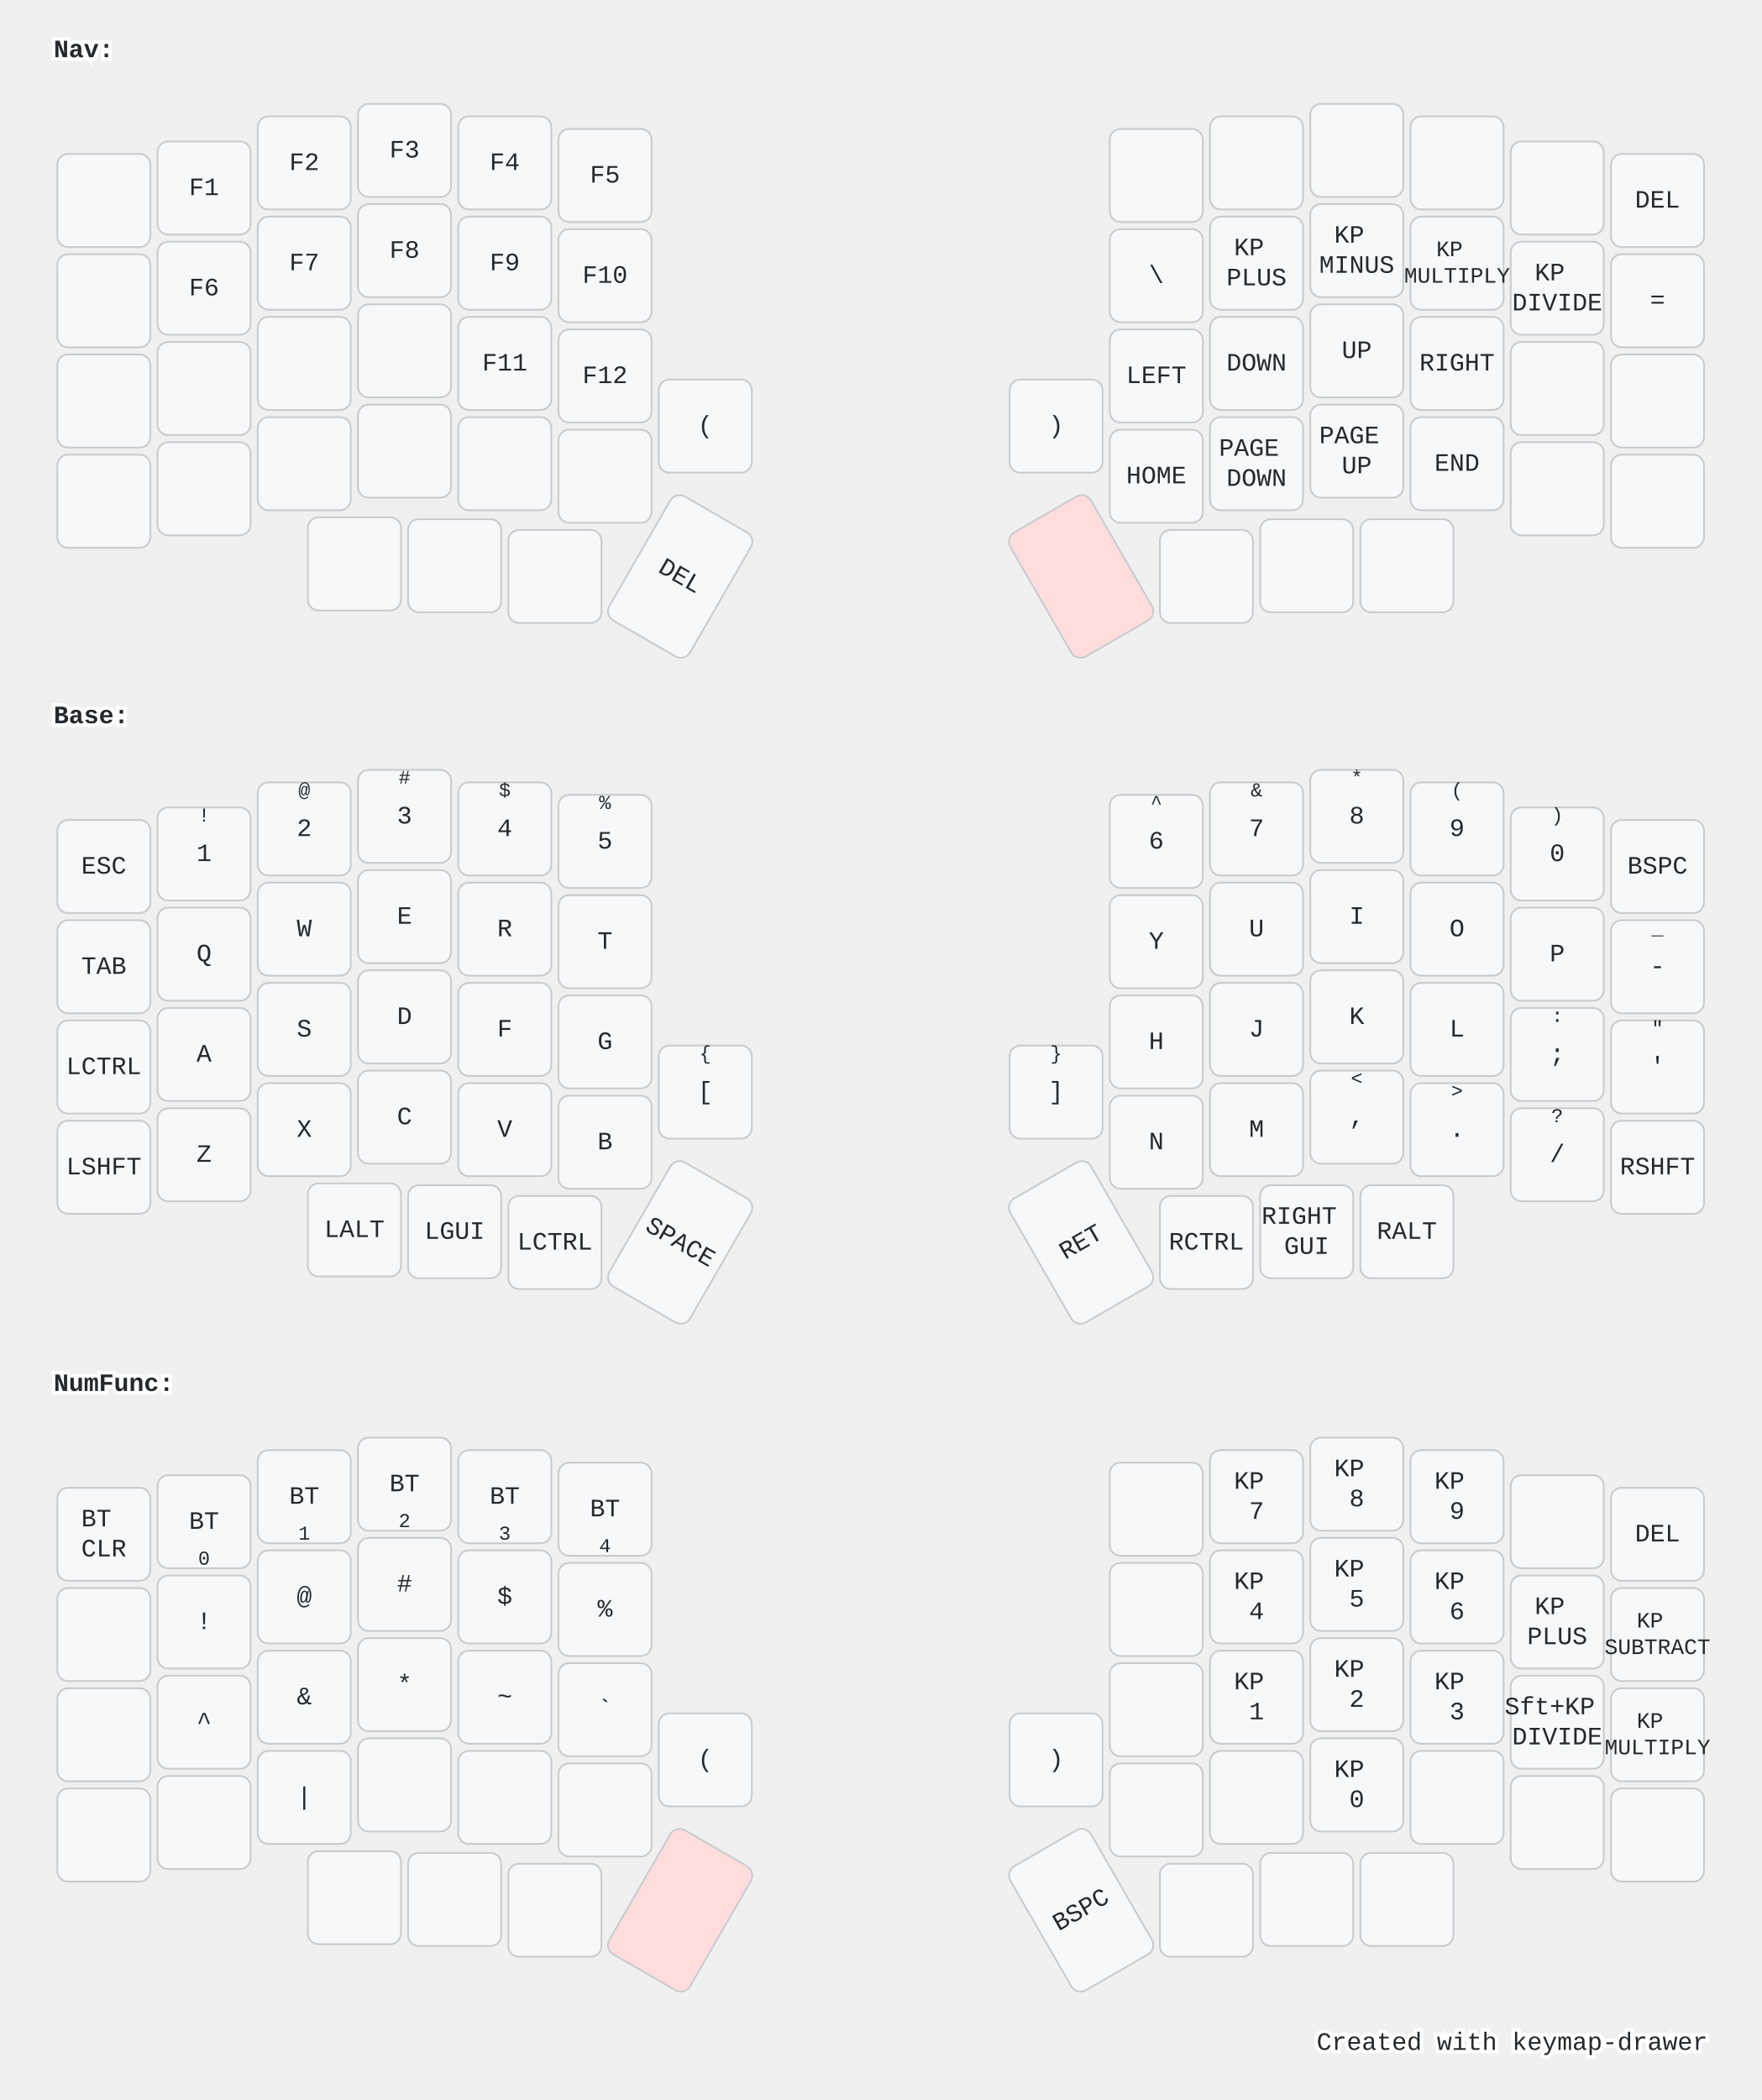
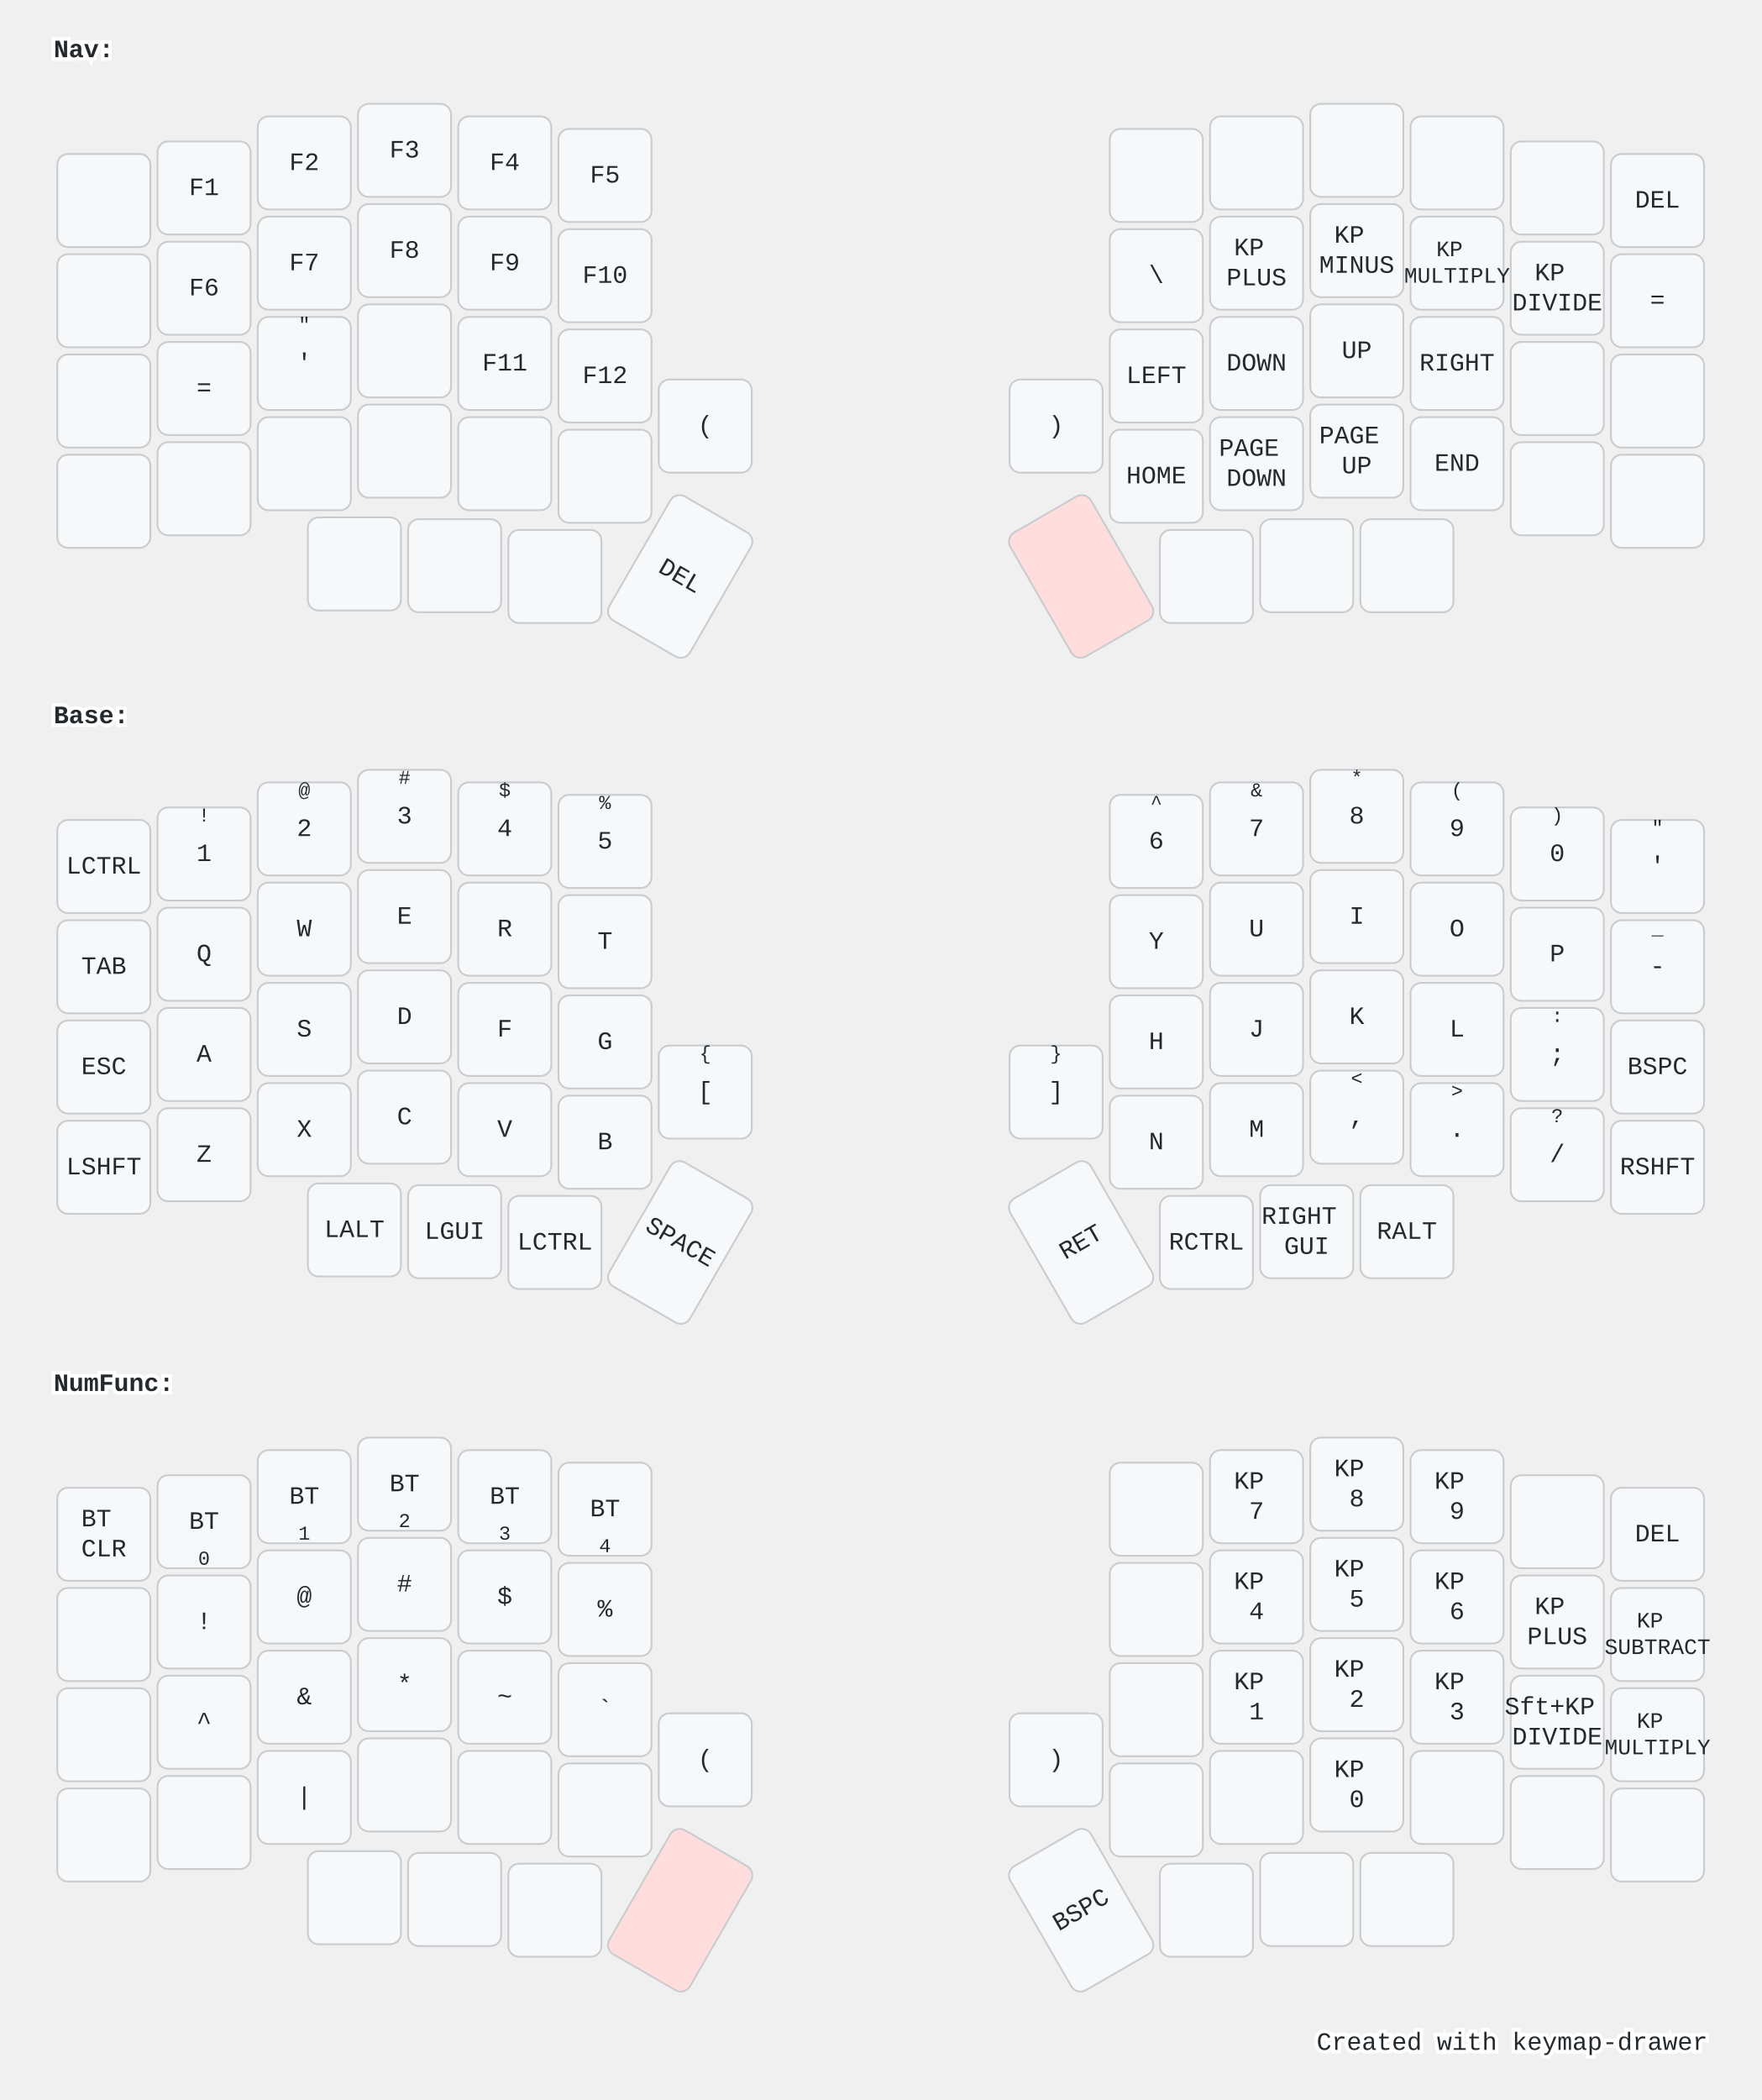
<svg xmlns="http://www.w3.org/2000/svg" width="984" height="1173" viewBox="0 0 984 1173" class="keymap">
  <style>/* inherit to force styles through use tags */
svg path {
    fill: inherit;
}

/* font and background color specifications */
svg.keymap {
    font-family: SFMono-Regular,Consolas,Liberation Mono,Menlo,monospace;
    font-size: 14px;
    font-kerning: normal;
    text-rendering: optimizeLegibility;
    fill: #24292e;
}

/* default key styling */
rect.key {
    fill: #f6f8fa;
}

rect.key, rect.combo {
    stroke: #c9cccf;
    stroke-width: 1;
}

/* default key side styling, only used is draw_key_sides is set */
rect.side {
    filter: brightness(90%);
}

/* color accent for combo boxes */
rect.combo, rect.combo-separate {
    fill: #cdf;
}

/* color accent for held keys */
rect.held, rect.combo.held {
    fill: #fdd;
}

/* color accent for ghost (optional) keys */
rect.ghost, rect.combo.ghost {
    stroke-dasharray: 4, 4;
    stroke-width: 2;
}

text {
    text-anchor: middle;
    dominant-baseline: middle;
}

/* styling for layer labels */
text.label {
    font-weight: bold;
    text-anchor: start;
    stroke: white;
    stroke-width: 4;
    paint-order: stroke;
}

/* styling for optional footer */
text.footer {
    text-anchor: end;
    dominant-baseline: auto;
    stroke: white;
    stroke-width: 4;
    paint-order: stroke;
}

/* styling for combo tap, and key non-tap label text */
text.combo, text.hold, text.shifted, text.left, text.right, text.tl, text.tr, text.bl, text.br {
    font-size: 11px;
}

text.hold, text.bl, text.br {
    text-anchor: middle;
    dominant-baseline: auto;
}

text.shifted, text.tl, text.tr {
    text-anchor: middle;
    dominant-baseline: hanging;
}

text.left, text.tl, text.bl {
    text-anchor: start;
}

text.right, text.tr, text.br {
    text-anchor: end;
}

text.layer-activator {
    text-decoration: underline;
}

/* styling for hold/shifted label text in combo box */
text.combo.hold, text.combo.shifted, text.combo.left, text.combo.right {
    font-size: 8px;
}

/* lighter symbol for transparent keys */
text.trans {
    fill: #7b7e81;
}

/* styling for combo dendrons */
path.combo {
    stroke-width: 1;
    stroke: gray;
    fill: none;
}

/* Start Tabler Icons Cleanup */
/* cannot use height/width with glyphs */
.icon-tabler &gt; path {
    fill: inherit;
    stroke: inherit;
    stroke-width: 2;
}
/* hide tabler's default box */
.icon-tabler &gt; path[stroke="none"][fill="none"] {
    visibility: hidden;
}
/* End Tabler Icons Cleanup */

@media (prefers-color-scheme: dark) {
svg.keymap { fill: #d1d6db; }
rect.key { fill: #3f4750; }
rect.key, rect.combo { stroke: #60666c; }
rect.combo, rect.combo-separate { fill: #1f3d7a; }
rect.held, rect.combo.held { fill: #854747; }
text.label, text.footer { stroke: black; }
text.trans { fill: #7e8184; }
path.combo { stroke: #7f7f7f; }

}</style>
  <g transform="translate(30, 0)" class="layer-Nav">
    <text x="0" y="28" class="label" id="Nav">Nav:</text>
    <g transform="translate(0, 56)">
      <g transform="translate(28, 56)" class="key keypos-0">
        <rect rx="6" ry="6" x="-26" y="-26" width="52" height="52" class="key" />
      </g>
      <g transform="translate(84, 49)" class="key keypos-1">
        <rect rx="6" ry="6" x="-26" y="-26" width="52" height="52" class="key" />
        <text x="0" y="0" class="key tap">F1</text>
      </g>
      <g transform="translate(140, 35)" class="key keypos-2">
        <rect rx="6" ry="6" x="-26" y="-26" width="52" height="52" class="key" />
        <text x="0" y="0" class="key tap">F2</text>
      </g>
      <g transform="translate(196, 28)" class="key keypos-3">
        <rect rx="6" ry="6" x="-26" y="-26" width="52" height="52" class="key" />
        <text x="0" y="0" class="key tap">F3</text>
      </g>
      <g transform="translate(252, 35)" class="key keypos-4">
        <rect rx="6" ry="6" x="-26" y="-26" width="52" height="52" class="key" />
        <text x="0" y="0" class="key tap">F4</text>
      </g>
      <g transform="translate(308, 42)" class="key keypos-5">
        <rect rx="6" ry="6" x="-26" y="-26" width="52" height="52" class="key" />
        <text x="0" y="0" class="key tap">F5</text>
      </g>
      <g transform="translate(616, 42)" class="key keypos-6">
        <rect rx="6" ry="6" x="-26" y="-26" width="52" height="52" class="key" />
      </g>
      <g transform="translate(672, 35)" class="key keypos-7">
        <rect rx="6" ry="6" x="-26" y="-26" width="52" height="52" class="key" />
      </g>
      <g transform="translate(728, 28)" class="key keypos-8">
        <rect rx="6" ry="6" x="-26" y="-26" width="52" height="52" class="key" />
      </g>
      <g transform="translate(784, 35)" class="key keypos-9">
        <rect rx="6" ry="6" x="-26" y="-26" width="52" height="52" class="key" />
      </g>
      <g transform="translate(840, 49)" class="key keypos-10">
        <rect rx="6" ry="6" x="-26" y="-26" width="52" height="52" class="key" />
      </g>
      <g transform="translate(896, 56)" class="key keypos-11">
        <rect rx="6" ry="6" x="-26" y="-26" width="52" height="52" class="key" />
        <text x="0" y="0" class="key tap">DEL</text>
      </g>
      <g transform="translate(28, 112)" class="key keypos-12">
        <rect rx="6" ry="6" x="-26" y="-26" width="52" height="52" class="key" />
      </g>
      <g transform="translate(84, 105)" class="key keypos-13">
        <rect rx="6" ry="6" x="-26" y="-26" width="52" height="52" class="key" />
        <text x="0" y="0" class="key tap">F6</text>
      </g>
      <g transform="translate(140, 91)" class="key keypos-14">
        <rect rx="6" ry="6" x="-26" y="-26" width="52" height="52" class="key" />
        <text x="0" y="0" class="key tap">F7</text>
      </g>
      <g transform="translate(196, 84)" class="key keypos-15">
        <rect rx="6" ry="6" x="-26" y="-26" width="52" height="52" class="key" />
        <text x="0" y="0" class="key tap">F8</text>
      </g>
      <g transform="translate(252, 91)" class="key keypos-16">
        <rect rx="6" ry="6" x="-26" y="-26" width="52" height="52" class="key" />
        <text x="0" y="0" class="key tap">F9</text>
      </g>
      <g transform="translate(308, 98)" class="key keypos-17">
        <rect rx="6" ry="6" x="-26" y="-26" width="52" height="52" class="key" />
        <text x="0" y="0" class="key tap">F10</text>
      </g>
      <g transform="translate(616, 98)" class="key keypos-18">
        <rect rx="6" ry="6" x="-26" y="-26" width="52" height="52" class="key" />
        <text x="0" y="0" class="key tap">\</text>
      </g>
      <g transform="translate(672, 91)" class="key keypos-19">
        <rect rx="6" ry="6" x="-26" y="-26" width="52" height="52" class="key" />
        <text x="0" y="0" class="key tap">
          <tspan x="0" dy="-0.6em">KP</tspan>
          <tspan x="0" dy="1.2em">PLUS</tspan>
        </text>
      </g>
      <g transform="translate(728, 84)" class="key keypos-20">
        <rect rx="6" ry="6" x="-26" y="-26" width="52" height="52" class="key" />
        <text x="0" y="0" class="key tap">
          <tspan x="0" dy="-0.6em">KP</tspan>
          <tspan x="0" dy="1.2em">MINUS</tspan>
        </text>
      </g>
      <g transform="translate(784, 91)" class="key keypos-21">
        <rect rx="6" ry="6" x="-26" y="-26" width="52" height="52" class="key" />
        <text x="0" y="0" class="key tap">
          <tspan x="0" dy="-0.6em" style="font-size: 88%">KP</tspan>
          <tspan x="0" dy="1.2em" style="font-size: 88%">MULTIPLY</tspan>
        </text>
      </g>
      <g transform="translate(840, 105)" class="key keypos-22">
        <rect rx="6" ry="6" x="-26" y="-26" width="52" height="52" class="key" />
        <text x="0" y="0" class="key tap">
          <tspan x="0" dy="-0.6em">KP</tspan>
          <tspan x="0" dy="1.2em">DIVIDE</tspan>
        </text>
      </g>
      <g transform="translate(896, 112)" class="key keypos-23">
        <rect rx="6" ry="6" x="-26" y="-26" width="52" height="52" class="key" />
        <text x="0" y="0" class="key tap">=</text>
      </g>
      <g transform="translate(28, 168)" class="key keypos-24">
        <rect rx="6" ry="6" x="-26" y="-26" width="52" height="52" class="key" />
      </g>
      <g transform="translate(84, 161)" class="key keypos-25">
        <rect rx="6" ry="6" x="-26" y="-26" width="52" height="52" class="key" />
+         <text x="0" y="0" class="key tap">=</text>
      </g>
      <g transform="translate(140, 147)" class="key keypos-26">
        <rect rx="6" ry="6" x="-26" y="-26" width="52" height="52" class="key" />
+         <text x="0" y="0" class="key tap">'</text>
+         <text x="0" y="-24" class="key shifted">"</text>
      </g>
      <g transform="translate(196, 140)" class="key keypos-27">
        <rect rx="6" ry="6" x="-26" y="-26" width="52" height="52" class="key" />
      </g>
      <g transform="translate(252, 147)" class="key keypos-28">
        <rect rx="6" ry="6" x="-26" y="-26" width="52" height="52" class="key" />
        <text x="0" y="0" class="key tap">F11</text>
      </g>
      <g transform="translate(308, 154)" class="key keypos-29">
        <rect rx="6" ry="6" x="-26" y="-26" width="52" height="52" class="key" />
        <text x="0" y="0" class="key tap">F12</text>
      </g>
      <g transform="translate(616, 154)" class="key keypos-30">
        <rect rx="6" ry="6" x="-26" y="-26" width="52" height="52" class="key" />
        <text x="0" y="0" class="key tap">LEFT</text>
      </g>
      <g transform="translate(672, 147)" class="key keypos-31">
        <rect rx="6" ry="6" x="-26" y="-26" width="52" height="52" class="key" />
        <text x="0" y="0" class="key tap">DOWN</text>
      </g>
      <g transform="translate(728, 140)" class="key keypos-32">
        <rect rx="6" ry="6" x="-26" y="-26" width="52" height="52" class="key" />
        <text x="0" y="0" class="key tap">UP</text>
      </g>
      <g transform="translate(784, 147)" class="key keypos-33">
        <rect rx="6" ry="6" x="-26" y="-26" width="52" height="52" class="key" />
        <text x="0" y="0" class="key tap">RIGHT</text>
      </g>
      <g transform="translate(840, 161)" class="key keypos-34">
        <rect rx="6" ry="6" x="-26" y="-26" width="52" height="52" class="key" />
      </g>
      <g transform="translate(896, 168)" class="key keypos-35">
        <rect rx="6" ry="6" x="-26" y="-26" width="52" height="52" class="key" />
      </g>
      <g transform="translate(28, 224)" class="key keypos-36">
        <rect rx="6" ry="6" x="-26" y="-26" width="52" height="52" class="key" />
      </g>
      <g transform="translate(84, 217)" class="key keypos-37">
        <rect rx="6" ry="6" x="-26" y="-26" width="52" height="52" class="key" />
      </g>
      <g transform="translate(140, 203)" class="key keypos-38">
        <rect rx="6" ry="6" x="-26" y="-26" width="52" height="52" class="key" />
      </g>
      <g transform="translate(196, 196)" class="key keypos-39">
        <rect rx="6" ry="6" x="-26" y="-26" width="52" height="52" class="key" />
      </g>
      <g transform="translate(252, 203)" class="key keypos-40">
        <rect rx="6" ry="6" x="-26" y="-26" width="52" height="52" class="key" />
      </g>
      <g transform="translate(308, 210)" class="key keypos-41">
        <rect rx="6" ry="6" x="-26" y="-26" width="52" height="52" class="key" />
      </g>
      <g transform="translate(364, 182)" class="key keypos-42">
        <rect rx="6" ry="6" x="-26" y="-26" width="52" height="52" class="key" />
        <text x="0" y="0" class="key tap">(</text>
      </g>
      <g transform="translate(560, 182)" class="key keypos-43">
        <rect rx="6" ry="6" x="-26" y="-26" width="52" height="52" class="key" />
        <text x="0" y="0" class="key tap">)</text>
      </g>
      <g transform="translate(616, 210)" class="key keypos-44">
        <rect rx="6" ry="6" x="-26" y="-26" width="52" height="52" class="key" />
        <text x="0" y="0" class="key tap">HOME</text>
      </g>
      <g transform="translate(672, 203)" class="key keypos-45">
        <rect rx="6" ry="6" x="-26" y="-26" width="52" height="52" class="key" />
        <text x="0" y="0" class="key tap">
          <tspan x="0" dy="-0.6em">PAGE</tspan>
          <tspan x="0" dy="1.2em">DOWN</tspan>
        </text>
      </g>
      <g transform="translate(728, 196)" class="key keypos-46">
        <rect rx="6" ry="6" x="-26" y="-26" width="52" height="52" class="key" />
        <text x="0" y="0" class="key tap">
          <tspan x="0" dy="-0.6em">PAGE</tspan>
          <tspan x="0" dy="1.2em">UP</tspan>
        </text>
      </g>
      <g transform="translate(784, 203)" class="key keypos-47">
        <rect rx="6" ry="6" x="-26" y="-26" width="52" height="52" class="key" />
        <text x="0" y="0" class="key tap">END</text>
      </g>
      <g transform="translate(840, 217)" class="key keypos-48">
        <rect rx="6" ry="6" x="-26" y="-26" width="52" height="52" class="key" />
      </g>
      <g transform="translate(896, 224)" class="key keypos-49">
        <rect rx="6" ry="6" x="-26" y="-26" width="52" height="52" class="key" />
      </g>
      <g transform="translate(168, 259)" class="key keypos-50">
        <rect rx="6" ry="6" x="-26" y="-26" width="52" height="52" class="key" />
      </g>
      <g transform="translate(224, 260)" class="key keypos-51">
        <rect rx="6" ry="6" x="-26" y="-26" width="52" height="52" class="key" />
      </g>
      <g transform="translate(280, 266)" class="key keypos-52">
        <rect rx="6" ry="6" x="-26" y="-26" width="52" height="52" class="key" />
      </g>
      <g transform="translate(350, 266) rotate(30.0)" class="key keypos-53">
        <rect rx="6" ry="6" x="-26" y="-40" width="52" height="80" class="key" />
        <text x="0" y="0" class="key tap">DEL</text>
      </g>
      <g transform="translate(574, 266) rotate(-30.0)" class="key held keypos-54">
        <rect rx="6" ry="6" x="-26" y="-40" width="52" height="80" class="key held" />
      </g>
      <g transform="translate(644, 266)" class="key keypos-55">
        <rect rx="6" ry="6" x="-26" y="-26" width="52" height="52" class="key" />
      </g>
      <g transform="translate(700, 260)" class="key keypos-56">
        <rect rx="6" ry="6" x="-26" y="-26" width="52" height="52" class="key" />
      </g>
      <g transform="translate(756, 260)" class="key keypos-57">
        <rect rx="6" ry="6" x="-26" y="-26" width="52" height="52" class="key" />
      </g>
    </g>
  </g>
  <g transform="translate(30, 372)" class="layer-Base">
    <text x="0" y="28" class="label" id="Base">Base:</text>
    <g transform="translate(0, 56)">
      <g transform="translate(28, 56)" class="key keypos-0">
        <rect rx="6" ry="6" x="-26" y="-26" width="52" height="52" class="key" />
-         <text x="0" y="0" class="key tap">ESC</text>
+         <text x="0" y="0" class="key tap">LCTRL</text>
      </g>
      <g transform="translate(84, 49)" class="key keypos-1">
        <rect rx="6" ry="6" x="-26" y="-26" width="52" height="52" class="key" />
        <text x="0" y="0" class="key tap">1</text>
        <text x="0" y="-24" class="key shifted">!</text>
      </g>
      <g transform="translate(140, 35)" class="key keypos-2">
        <rect rx="6" ry="6" x="-26" y="-26" width="52" height="52" class="key" />
        <text x="0" y="0" class="key tap">2</text>
        <text x="0" y="-24" class="key shifted">@</text>
      </g>
      <g transform="translate(196, 28)" class="key keypos-3">
        <rect rx="6" ry="6" x="-26" y="-26" width="52" height="52" class="key" />
        <text x="0" y="0" class="key tap">3</text>
        <text x="0" y="-24" class="key shifted">#</text>
      </g>
      <g transform="translate(252, 35)" class="key keypos-4">
        <rect rx="6" ry="6" x="-26" y="-26" width="52" height="52" class="key" />
        <text x="0" y="0" class="key tap">4</text>
        <text x="0" y="-24" class="key shifted">$</text>
      </g>
      <g transform="translate(308, 42)" class="key keypos-5">
        <rect rx="6" ry="6" x="-26" y="-26" width="52" height="52" class="key" />
        <text x="0" y="0" class="key tap">5</text>
        <text x="0" y="-24" class="key shifted">%</text>
      </g>
      <g transform="translate(616, 42)" class="key keypos-6">
        <rect rx="6" ry="6" x="-26" y="-26" width="52" height="52" class="key" />
        <text x="0" y="0" class="key tap">6</text>
        <text x="0" y="-24" class="key shifted">^</text>
      </g>
      <g transform="translate(672, 35)" class="key keypos-7">
        <rect rx="6" ry="6" x="-26" y="-26" width="52" height="52" class="key" />
        <text x="0" y="0" class="key tap">7</text>
        <text x="0" y="-24" class="key shifted">&amp;</text>
      </g>
      <g transform="translate(728, 28)" class="key keypos-8">
        <rect rx="6" ry="6" x="-26" y="-26" width="52" height="52" class="key" />
        <text x="0" y="0" class="key tap">8</text>
        <text x="0" y="-24" class="key shifted">*</text>
      </g>
      <g transform="translate(784, 35)" class="key keypos-9">
        <rect rx="6" ry="6" x="-26" y="-26" width="52" height="52" class="key" />
        <text x="0" y="0" class="key tap">9</text>
        <text x="0" y="-24" class="key shifted">(</text>
      </g>
      <g transform="translate(840, 49)" class="key keypos-10">
        <rect rx="6" ry="6" x="-26" y="-26" width="52" height="52" class="key" />
        <text x="0" y="0" class="key tap">0</text>
        <text x="0" y="-24" class="key shifted">)</text>
      </g>
      <g transform="translate(896, 56)" class="key keypos-11">
        <rect rx="6" ry="6" x="-26" y="-26" width="52" height="52" class="key" />
-         <text x="0" y="0" class="key tap">BSPC</text>
+         <text x="0" y="0" class="key tap">'</text>
+         <text x="0" y="-24" class="key shifted">"</text>
      </g>
      <g transform="translate(28, 112)" class="key keypos-12">
        <rect rx="6" ry="6" x="-26" y="-26" width="52" height="52" class="key" />
        <text x="0" y="0" class="key tap">TAB</text>
      </g>
      <g transform="translate(84, 105)" class="key keypos-13">
        <rect rx="6" ry="6" x="-26" y="-26" width="52" height="52" class="key" />
        <text x="0" y="0" class="key tap">Q</text>
      </g>
      <g transform="translate(140, 91)" class="key keypos-14">
        <rect rx="6" ry="6" x="-26" y="-26" width="52" height="52" class="key" />
        <text x="0" y="0" class="key tap">W</text>
      </g>
      <g transform="translate(196, 84)" class="key keypos-15">
        <rect rx="6" ry="6" x="-26" y="-26" width="52" height="52" class="key" />
        <text x="0" y="0" class="key tap">E</text>
      </g>
      <g transform="translate(252, 91)" class="key keypos-16">
        <rect rx="6" ry="6" x="-26" y="-26" width="52" height="52" class="key" />
        <text x="0" y="0" class="key tap">R</text>
      </g>
      <g transform="translate(308, 98)" class="key keypos-17">
        <rect rx="6" ry="6" x="-26" y="-26" width="52" height="52" class="key" />
        <text x="0" y="0" class="key tap">T</text>
      </g>
      <g transform="translate(616, 98)" class="key keypos-18">
        <rect rx="6" ry="6" x="-26" y="-26" width="52" height="52" class="key" />
        <text x="0" y="0" class="key tap">Y</text>
      </g>
      <g transform="translate(672, 91)" class="key keypos-19">
        <rect rx="6" ry="6" x="-26" y="-26" width="52" height="52" class="key" />
        <text x="0" y="0" class="key tap">U</text>
      </g>
      <g transform="translate(728, 84)" class="key keypos-20">
        <rect rx="6" ry="6" x="-26" y="-26" width="52" height="52" class="key" />
        <text x="0" y="0" class="key tap">I</text>
      </g>
      <g transform="translate(784, 91)" class="key keypos-21">
        <rect rx="6" ry="6" x="-26" y="-26" width="52" height="52" class="key" />
        <text x="0" y="0" class="key tap">O</text>
      </g>
      <g transform="translate(840, 105)" class="key keypos-22">
        <rect rx="6" ry="6" x="-26" y="-26" width="52" height="52" class="key" />
        <text x="0" y="0" class="key tap">P</text>
      </g>
      <g transform="translate(896, 112)" class="key keypos-23">
        <rect rx="6" ry="6" x="-26" y="-26" width="52" height="52" class="key" />
        <text x="0" y="0" class="key tap">-</text>
        <text x="0" y="-24" class="key shifted">_</text>
      </g>
      <g transform="translate(28, 168)" class="key keypos-24">
        <rect rx="6" ry="6" x="-26" y="-26" width="52" height="52" class="key" />
-         <text x="0" y="0" class="key tap">LCTRL</text>
+         <text x="0" y="0" class="key tap">ESC</text>
      </g>
      <g transform="translate(84, 161)" class="key keypos-25">
        <rect rx="6" ry="6" x="-26" y="-26" width="52" height="52" class="key" />
        <text x="0" y="0" class="key tap">A</text>
      </g>
      <g transform="translate(140, 147)" class="key keypos-26">
        <rect rx="6" ry="6" x="-26" y="-26" width="52" height="52" class="key" />
        <text x="0" y="0" class="key tap">S</text>
      </g>
      <g transform="translate(196, 140)" class="key keypos-27">
        <rect rx="6" ry="6" x="-26" y="-26" width="52" height="52" class="key" />
        <text x="0" y="0" class="key tap">D</text>
      </g>
      <g transform="translate(252, 147)" class="key keypos-28">
        <rect rx="6" ry="6" x="-26" y="-26" width="52" height="52" class="key" />
        <text x="0" y="0" class="key tap">F</text>
      </g>
      <g transform="translate(308, 154)" class="key keypos-29">
        <rect rx="6" ry="6" x="-26" y="-26" width="52" height="52" class="key" />
        <text x="0" y="0" class="key tap">G</text>
      </g>
      <g transform="translate(616, 154)" class="key keypos-30">
        <rect rx="6" ry="6" x="-26" y="-26" width="52" height="52" class="key" />
        <text x="0" y="0" class="key tap">H</text>
      </g>
      <g transform="translate(672, 147)" class="key keypos-31">
        <rect rx="6" ry="6" x="-26" y="-26" width="52" height="52" class="key" />
        <text x="0" y="0" class="key tap">J</text>
      </g>
      <g transform="translate(728, 140)" class="key keypos-32">
        <rect rx="6" ry="6" x="-26" y="-26" width="52" height="52" class="key" />
        <text x="0" y="0" class="key tap">K</text>
      </g>
      <g transform="translate(784, 147)" class="key keypos-33">
        <rect rx="6" ry="6" x="-26" y="-26" width="52" height="52" class="key" />
        <text x="0" y="0" class="key tap">L</text>
      </g>
      <g transform="translate(840, 161)" class="key keypos-34">
        <rect rx="6" ry="6" x="-26" y="-26" width="52" height="52" class="key" />
        <text x="0" y="0" class="key tap">;</text>
        <text x="0" y="-24" class="key shifted">:</text>
      </g>
      <g transform="translate(896, 168)" class="key keypos-35">
        <rect rx="6" ry="6" x="-26" y="-26" width="52" height="52" class="key" />
-         <text x="0" y="0" class="key tap">'</text>
-         <text x="0" y="-24" class="key shifted">"</text>
+         <text x="0" y="0" class="key tap">BSPC</text>
      </g>
      <g transform="translate(28, 224)" class="key keypos-36">
        <rect rx="6" ry="6" x="-26" y="-26" width="52" height="52" class="key" />
        <text x="0" y="0" class="key tap">LSHFT</text>
      </g>
      <g transform="translate(84, 217)" class="key keypos-37">
        <rect rx="6" ry="6" x="-26" y="-26" width="52" height="52" class="key" />
        <text x="0" y="0" class="key tap">Z</text>
      </g>
      <g transform="translate(140, 203)" class="key keypos-38">
        <rect rx="6" ry="6" x="-26" y="-26" width="52" height="52" class="key" />
        <text x="0" y="0" class="key tap">X</text>
      </g>
      <g transform="translate(196, 196)" class="key keypos-39">
        <rect rx="6" ry="6" x="-26" y="-26" width="52" height="52" class="key" />
        <text x="0" y="0" class="key tap">C</text>
      </g>
      <g transform="translate(252, 203)" class="key keypos-40">
        <rect rx="6" ry="6" x="-26" y="-26" width="52" height="52" class="key" />
        <text x="0" y="0" class="key tap">V</text>
      </g>
      <g transform="translate(308, 210)" class="key keypos-41">
        <rect rx="6" ry="6" x="-26" y="-26" width="52" height="52" class="key" />
        <text x="0" y="0" class="key tap">B</text>
      </g>
      <g transform="translate(364, 182)" class="key keypos-42">
        <rect rx="6" ry="6" x="-26" y="-26" width="52" height="52" class="key" />
        <text x="0" y="0" class="key tap">[</text>
        <text x="0" y="-24" class="key shifted">{</text>
      </g>
      <g transform="translate(560, 182)" class="key keypos-43">
        <rect rx="6" ry="6" x="-26" y="-26" width="52" height="52" class="key" />
        <text x="0" y="0" class="key tap">]</text>
        <text x="0" y="-24" class="key shifted">}</text>
      </g>
      <g transform="translate(616, 210)" class="key keypos-44">
        <rect rx="6" ry="6" x="-26" y="-26" width="52" height="52" class="key" />
        <text x="0" y="0" class="key tap">N</text>
      </g>
      <g transform="translate(672, 203)" class="key keypos-45">
        <rect rx="6" ry="6" x="-26" y="-26" width="52" height="52" class="key" />
        <text x="0" y="0" class="key tap">M</text>
      </g>
      <g transform="translate(728, 196)" class="key keypos-46">
        <rect rx="6" ry="6" x="-26" y="-26" width="52" height="52" class="key" />
        <text x="0" y="0" class="key tap">,</text>
        <text x="0" y="-24" class="key shifted">&lt;</text>
      </g>
      <g transform="translate(784, 203)" class="key keypos-47">
        <rect rx="6" ry="6" x="-26" y="-26" width="52" height="52" class="key" />
        <text x="0" y="0" class="key tap">.</text>
        <text x="0" y="-24" class="key shifted">&gt;</text>
      </g>
      <g transform="translate(840, 217)" class="key keypos-48">
        <rect rx="6" ry="6" x="-26" y="-26" width="52" height="52" class="key" />
        <text x="0" y="0" class="key tap">/</text>
        <text x="0" y="-24" class="key shifted">?</text>
      </g>
      <g transform="translate(896, 224)" class="key keypos-49">
        <rect rx="6" ry="6" x="-26" y="-26" width="52" height="52" class="key" />
        <text x="0" y="0" class="key tap">RSHFT</text>
      </g>
      <g transform="translate(168, 259)" class="key keypos-50">
        <rect rx="6" ry="6" x="-26" y="-26" width="52" height="52" class="key" />
        <text x="0" y="0" class="key tap">LALT</text>
      </g>
      <g transform="translate(224, 260)" class="key keypos-51">
        <rect rx="6" ry="6" x="-26" y="-26" width="52" height="52" class="key" />
        <text x="0" y="0" class="key tap">LGUI</text>
      </g>
      <g transform="translate(280, 266)" class="key keypos-52">
        <rect rx="6" ry="6" x="-26" y="-26" width="52" height="52" class="key" />
        <text x="0" y="0" class="key tap">LCTRL</text>
      </g>
      <g transform="translate(350, 266) rotate(30.0)" class="key keypos-53">
        <rect rx="6" ry="6" x="-26" y="-40" width="52" height="80" class="key" />
        <text x="0" y="0" class="key tap">SPACE</text>
      </g>
      <g transform="translate(574, 266) rotate(-30.0)" class="key keypos-54">
        <rect rx="6" ry="6" x="-26" y="-40" width="52" height="80" class="key" />
        <text x="0" y="0" class="key tap">RET</text>
      </g>
      <g transform="translate(644, 266)" class="key keypos-55">
        <rect rx="6" ry="6" x="-26" y="-26" width="52" height="52" class="key" />
        <text x="0" y="0" class="key tap">RCTRL</text>
      </g>
      <g transform="translate(700, 260)" class="key keypos-56">
        <rect rx="6" ry="6" x="-26" y="-26" width="52" height="52" class="key" />
        <text x="0" y="0" class="key tap">
          <tspan x="0" dy="-0.6em">RIGHT</tspan>
          <tspan x="0" dy="1.2em">GUI</tspan>
        </text>
      </g>
      <g transform="translate(756, 260)" class="key keypos-57">
        <rect rx="6" ry="6" x="-26" y="-26" width="52" height="52" class="key" />
        <text x="0" y="0" class="key tap">RALT</text>
      </g>
    </g>
  </g>
  <g transform="translate(30, 745)" class="layer-NumFunc">
    <text x="0" y="28" class="label" id="NumFunc">NumFunc:</text>
    <g transform="translate(0, 56)">
      <g transform="translate(28, 56)" class="key keypos-0">
        <rect rx="6" ry="6" x="-26" y="-26" width="52" height="52" class="key" />
        <text x="0" y="0" class="key tap">
          <tspan x="0" dy="-0.6em">BT</tspan>
          <tspan x="0" dy="1.2em">CLR</tspan>
        </text>
      </g>
      <g transform="translate(84, 49)" class="key keypos-1">
        <rect rx="6" ry="6" x="-26" y="-26" width="52" height="52" class="key" />
        <text x="0" y="0" class="key tap">BT</text>
        <text x="0" y="24" class="key hold">0</text>
      </g>
      <g transform="translate(140, 35)" class="key keypos-2">
        <rect rx="6" ry="6" x="-26" y="-26" width="52" height="52" class="key" />
        <text x="0" y="0" class="key tap">BT</text>
        <text x="0" y="24" class="key hold">1</text>
      </g>
      <g transform="translate(196, 28)" class="key keypos-3">
        <rect rx="6" ry="6" x="-26" y="-26" width="52" height="52" class="key" />
        <text x="0" y="0" class="key tap">BT</text>
        <text x="0" y="24" class="key hold">2</text>
      </g>
      <g transform="translate(252, 35)" class="key keypos-4">
        <rect rx="6" ry="6" x="-26" y="-26" width="52" height="52" class="key" />
        <text x="0" y="0" class="key tap">BT</text>
        <text x="0" y="24" class="key hold">3</text>
      </g>
      <g transform="translate(308, 42)" class="key keypos-5">
        <rect rx="6" ry="6" x="-26" y="-26" width="52" height="52" class="key" />
        <text x="0" y="0" class="key tap">BT</text>
        <text x="0" y="24" class="key hold">4</text>
      </g>
      <g transform="translate(616, 42)" class="key keypos-6">
        <rect rx="6" ry="6" x="-26" y="-26" width="52" height="52" class="key" />
      </g>
      <g transform="translate(672, 35)" class="key keypos-7">
        <rect rx="6" ry="6" x="-26" y="-26" width="52" height="52" class="key" />
        <text x="0" y="0" class="key tap">
          <tspan x="0" dy="-0.6em">KP</tspan>
          <tspan x="0" dy="1.2em">7</tspan>
        </text>
      </g>
      <g transform="translate(728, 28)" class="key keypos-8">
        <rect rx="6" ry="6" x="-26" y="-26" width="52" height="52" class="key" />
        <text x="0" y="0" class="key tap">
          <tspan x="0" dy="-0.6em">KP</tspan>
          <tspan x="0" dy="1.2em">8</tspan>
        </text>
      </g>
      <g transform="translate(784, 35)" class="key keypos-9">
        <rect rx="6" ry="6" x="-26" y="-26" width="52" height="52" class="key" />
        <text x="0" y="0" class="key tap">
          <tspan x="0" dy="-0.6em">KP</tspan>
          <tspan x="0" dy="1.2em">9</tspan>
        </text>
      </g>
      <g transform="translate(840, 49)" class="key keypos-10">
        <rect rx="6" ry="6" x="-26" y="-26" width="52" height="52" class="key" />
      </g>
      <g transform="translate(896, 56)" class="key keypos-11">
        <rect rx="6" ry="6" x="-26" y="-26" width="52" height="52" class="key" />
        <text x="0" y="0" class="key tap">DEL</text>
      </g>
      <g transform="translate(28, 112)" class="key keypos-12">
        <rect rx="6" ry="6" x="-26" y="-26" width="52" height="52" class="key" />
      </g>
      <g transform="translate(84, 105)" class="key keypos-13">
        <rect rx="6" ry="6" x="-26" y="-26" width="52" height="52" class="key" />
        <text x="0" y="0" class="key tap">!</text>
      </g>
      <g transform="translate(140, 91)" class="key keypos-14">
        <rect rx="6" ry="6" x="-26" y="-26" width="52" height="52" class="key" />
        <text x="0" y="0" class="key tap">@</text>
      </g>
      <g transform="translate(196, 84)" class="key keypos-15">
        <rect rx="6" ry="6" x="-26" y="-26" width="52" height="52" class="key" />
        <text x="0" y="0" class="key tap">#</text>
      </g>
      <g transform="translate(252, 91)" class="key keypos-16">
        <rect rx="6" ry="6" x="-26" y="-26" width="52" height="52" class="key" />
        <text x="0" y="0" class="key tap">$</text>
      </g>
      <g transform="translate(308, 98)" class="key keypos-17">
        <rect rx="6" ry="6" x="-26" y="-26" width="52" height="52" class="key" />
        <text x="0" y="0" class="key tap">%</text>
      </g>
      <g transform="translate(616, 98)" class="key keypos-18">
        <rect rx="6" ry="6" x="-26" y="-26" width="52" height="52" class="key" />
      </g>
      <g transform="translate(672, 91)" class="key keypos-19">
        <rect rx="6" ry="6" x="-26" y="-26" width="52" height="52" class="key" />
        <text x="0" y="0" class="key tap">
          <tspan x="0" dy="-0.6em">KP</tspan>
          <tspan x="0" dy="1.2em">4</tspan>
        </text>
      </g>
      <g transform="translate(728, 84)" class="key keypos-20">
        <rect rx="6" ry="6" x="-26" y="-26" width="52" height="52" class="key" />
        <text x="0" y="0" class="key tap">
          <tspan x="0" dy="-0.6em">KP</tspan>
          <tspan x="0" dy="1.2em">5</tspan>
        </text>
      </g>
      <g transform="translate(784, 91)" class="key keypos-21">
        <rect rx="6" ry="6" x="-26" y="-26" width="52" height="52" class="key" />
        <text x="0" y="0" class="key tap">
          <tspan x="0" dy="-0.6em">KP</tspan>
          <tspan x="0" dy="1.2em">6</tspan>
        </text>
      </g>
      <g transform="translate(840, 105)" class="key keypos-22">
        <rect rx="6" ry="6" x="-26" y="-26" width="52" height="52" class="key" />
        <text x="0" y="0" class="key tap">
          <tspan x="0" dy="-0.6em">KP</tspan>
          <tspan x="0" dy="1.2em">PLUS</tspan>
        </text>
      </g>
      <g transform="translate(896, 112)" class="key keypos-23">
        <rect rx="6" ry="6" x="-26" y="-26" width="52" height="52" class="key" />
        <text x="0" y="0" class="key tap">
          <tspan x="0" dy="-0.6em" style="font-size: 88%">KP</tspan>
          <tspan x="0" dy="1.2em" style="font-size: 88%">SUBTRACT</tspan>
        </text>
      </g>
      <g transform="translate(28, 168)" class="key keypos-24">
        <rect rx="6" ry="6" x="-26" y="-26" width="52" height="52" class="key" />
      </g>
      <g transform="translate(84, 161)" class="key keypos-25">
        <rect rx="6" ry="6" x="-26" y="-26" width="52" height="52" class="key" />
        <text x="0" y="0" class="key tap">^</text>
      </g>
      <g transform="translate(140, 147)" class="key keypos-26">
        <rect rx="6" ry="6" x="-26" y="-26" width="52" height="52" class="key" />
        <text x="0" y="0" class="key tap">&amp;</text>
      </g>
      <g transform="translate(196, 140)" class="key keypos-27">
        <rect rx="6" ry="6" x="-26" y="-26" width="52" height="52" class="key" />
        <text x="0" y="0" class="key tap">*</text>
      </g>
      <g transform="translate(252, 147)" class="key keypos-28">
        <rect rx="6" ry="6" x="-26" y="-26" width="52" height="52" class="key" />
        <text x="0" y="0" class="key tap">~</text>
      </g>
      <g transform="translate(308, 154)" class="key keypos-29">
        <rect rx="6" ry="6" x="-26" y="-26" width="52" height="52" class="key" />
        <text x="0" y="0" class="key tap">`</text>
      </g>
      <g transform="translate(616, 154)" class="key keypos-30">
        <rect rx="6" ry="6" x="-26" y="-26" width="52" height="52" class="key" />
      </g>
      <g transform="translate(672, 147)" class="key keypos-31">
        <rect rx="6" ry="6" x="-26" y="-26" width="52" height="52" class="key" />
        <text x="0" y="0" class="key tap">
          <tspan x="0" dy="-0.6em">KP</tspan>
          <tspan x="0" dy="1.2em">1</tspan>
        </text>
      </g>
      <g transform="translate(728, 140)" class="key keypos-32">
        <rect rx="6" ry="6" x="-26" y="-26" width="52" height="52" class="key" />
        <text x="0" y="0" class="key tap">
          <tspan x="0" dy="-0.6em">KP</tspan>
          <tspan x="0" dy="1.2em">2</tspan>
        </text>
      </g>
      <g transform="translate(784, 147)" class="key keypos-33">
        <rect rx="6" ry="6" x="-26" y="-26" width="52" height="52" class="key" />
        <text x="0" y="0" class="key tap">
          <tspan x="0" dy="-0.6em">KP</tspan>
          <tspan x="0" dy="1.2em">3</tspan>
        </text>
      </g>
      <g transform="translate(840, 161)" class="key keypos-34">
        <rect rx="6" ry="6" x="-26" y="-26" width="52" height="52" class="key" />
        <text x="0" y="0" class="key tap">
          <tspan x="0" dy="-0.6em">Sft+KP</tspan>
          <tspan x="0" dy="1.2em">DIVIDE</tspan>
        </text>
      </g>
      <g transform="translate(896, 168)" class="key keypos-35">
        <rect rx="6" ry="6" x="-26" y="-26" width="52" height="52" class="key" />
        <text x="0" y="0" class="key tap">
          <tspan x="0" dy="-0.6em" style="font-size: 88%">KP</tspan>
          <tspan x="0" dy="1.2em" style="font-size: 88%">MULTIPLY</tspan>
        </text>
      </g>
      <g transform="translate(28, 224)" class="key keypos-36">
        <rect rx="6" ry="6" x="-26" y="-26" width="52" height="52" class="key" />
      </g>
      <g transform="translate(84, 217)" class="key keypos-37">
        <rect rx="6" ry="6" x="-26" y="-26" width="52" height="52" class="key" />
      </g>
      <g transform="translate(140, 203)" class="key keypos-38">
        <rect rx="6" ry="6" x="-26" y="-26" width="52" height="52" class="key" />
        <text x="0" y="0" class="key tap">|</text>
      </g>
      <g transform="translate(196, 196)" class="key keypos-39">
        <rect rx="6" ry="6" x="-26" y="-26" width="52" height="52" class="key" />
      </g>
      <g transform="translate(252, 203)" class="key keypos-40">
        <rect rx="6" ry="6" x="-26" y="-26" width="52" height="52" class="key" />
      </g>
      <g transform="translate(308, 210)" class="key keypos-41">
        <rect rx="6" ry="6" x="-26" y="-26" width="52" height="52" class="key" />
      </g>
      <g transform="translate(364, 182)" class="key keypos-42">
        <rect rx="6" ry="6" x="-26" y="-26" width="52" height="52" class="key" />
        <text x="0" y="0" class="key tap">(</text>
      </g>
      <g transform="translate(560, 182)" class="key keypos-43">
        <rect rx="6" ry="6" x="-26" y="-26" width="52" height="52" class="key" />
        <text x="0" y="0" class="key tap">)</text>
      </g>
      <g transform="translate(616, 210)" class="key keypos-44">
        <rect rx="6" ry="6" x="-26" y="-26" width="52" height="52" class="key" />
      </g>
      <g transform="translate(672, 203)" class="key keypos-45">
        <rect rx="6" ry="6" x="-26" y="-26" width="52" height="52" class="key" />
      </g>
      <g transform="translate(728, 196)" class="key keypos-46">
        <rect rx="6" ry="6" x="-26" y="-26" width="52" height="52" class="key" />
        <text x="0" y="0" class="key tap">
          <tspan x="0" dy="-0.6em">KP</tspan>
          <tspan x="0" dy="1.2em">0</tspan>
        </text>
      </g>
      <g transform="translate(784, 203)" class="key keypos-47">
        <rect rx="6" ry="6" x="-26" y="-26" width="52" height="52" class="key" />
      </g>
      <g transform="translate(840, 217)" class="key keypos-48">
        <rect rx="6" ry="6" x="-26" y="-26" width="52" height="52" class="key" />
      </g>
      <g transform="translate(896, 224)" class="key keypos-49">
        <rect rx="6" ry="6" x="-26" y="-26" width="52" height="52" class="key" />
      </g>
      <g transform="translate(168, 259)" class="key keypos-50">
        <rect rx="6" ry="6" x="-26" y="-26" width="52" height="52" class="key" />
      </g>
      <g transform="translate(224, 260)" class="key keypos-51">
        <rect rx="6" ry="6" x="-26" y="-26" width="52" height="52" class="key" />
      </g>
      <g transform="translate(280, 266)" class="key keypos-52">
        <rect rx="6" ry="6" x="-26" y="-26" width="52" height="52" class="key" />
      </g>
      <g transform="translate(350, 266) rotate(30.0)" class="key held keypos-53">
        <rect rx="6" ry="6" x="-26" y="-40" width="52" height="80" class="key held" />
      </g>
      <g transform="translate(574, 266) rotate(-30.0)" class="key keypos-54">
        <rect rx="6" ry="6" x="-26" y="-40" width="52" height="80" class="key" />
        <text x="0" y="0" class="key tap">BSPC</text>
      </g>
      <g transform="translate(644, 266)" class="key keypos-55">
        <rect rx="6" ry="6" x="-26" y="-26" width="52" height="52" class="key" />
      </g>
      <g transform="translate(700, 260)" class="key keypos-56">
        <rect rx="6" ry="6" x="-26" y="-26" width="52" height="52" class="key" />
      </g>
      <g transform="translate(756, 260)" class="key keypos-57">
        <rect rx="6" ry="6" x="-26" y="-26" width="52" height="52" class="key" />
      </g>
    </g>
  </g>
  <text x="954.0" y="1145.0" class="footer">Created with <a href="https://github.com/caksoylar/keymap-drawer">keymap-drawer</a>
  </text>
</svg>
